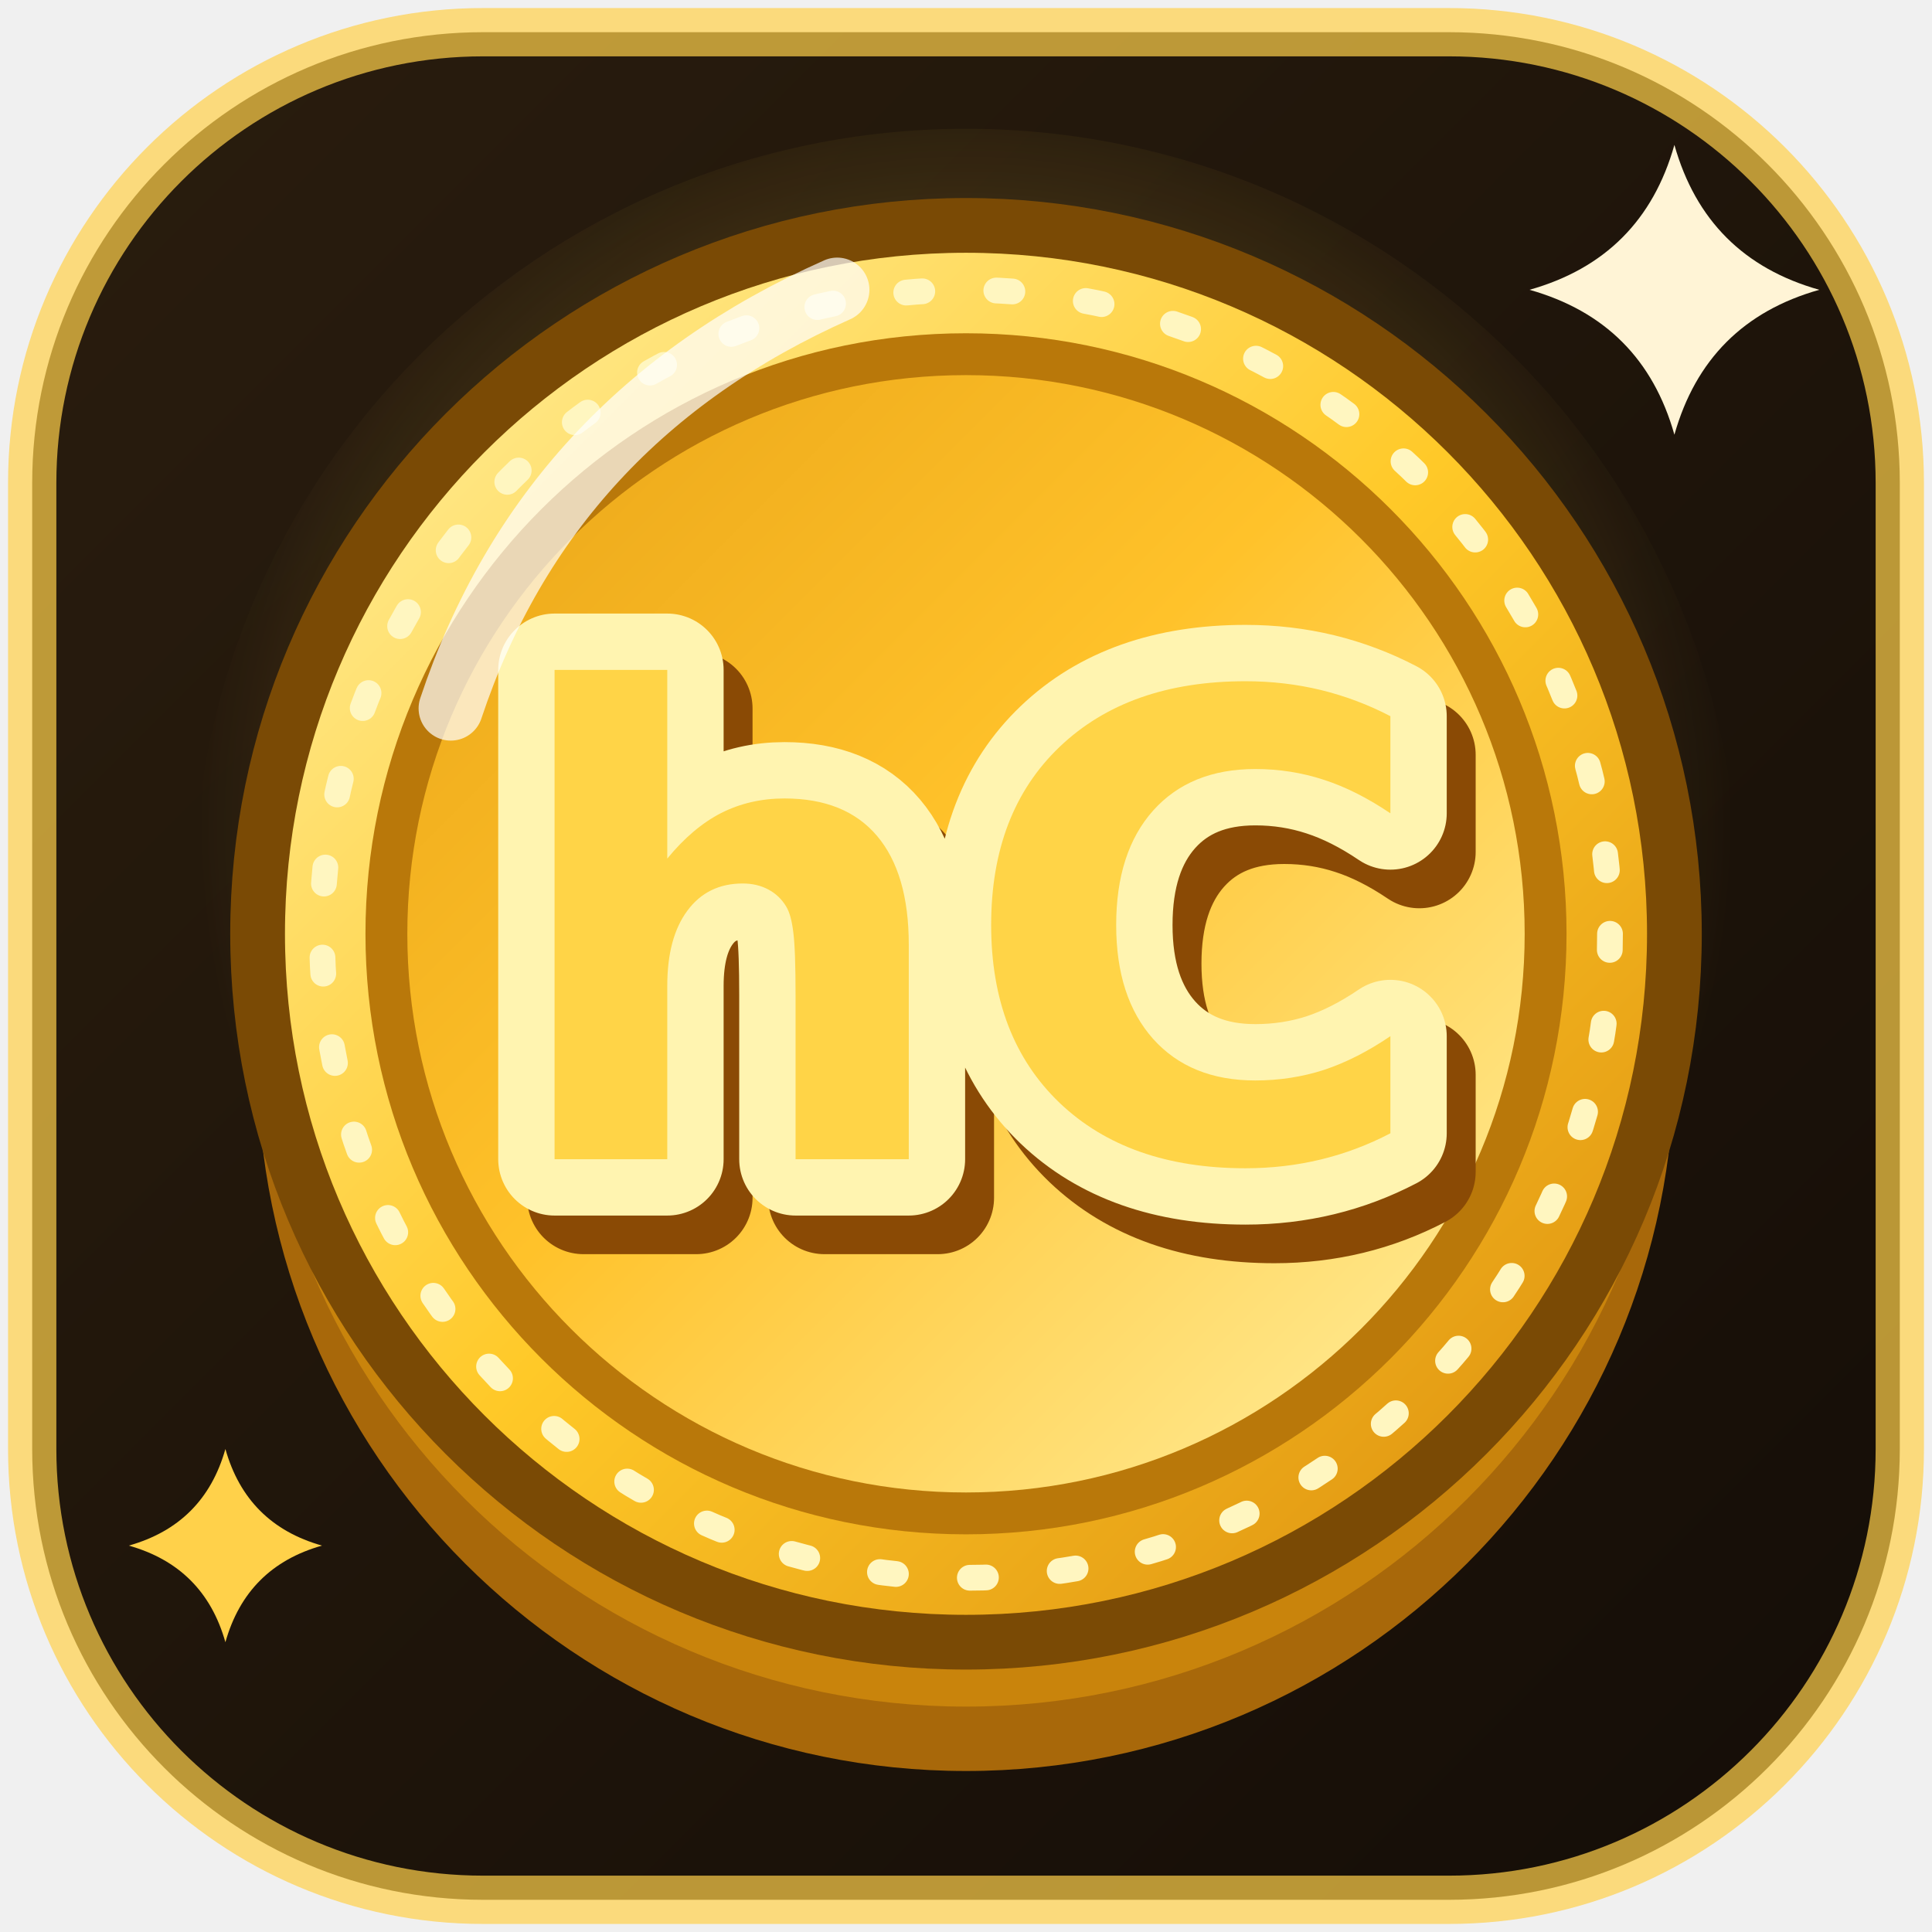
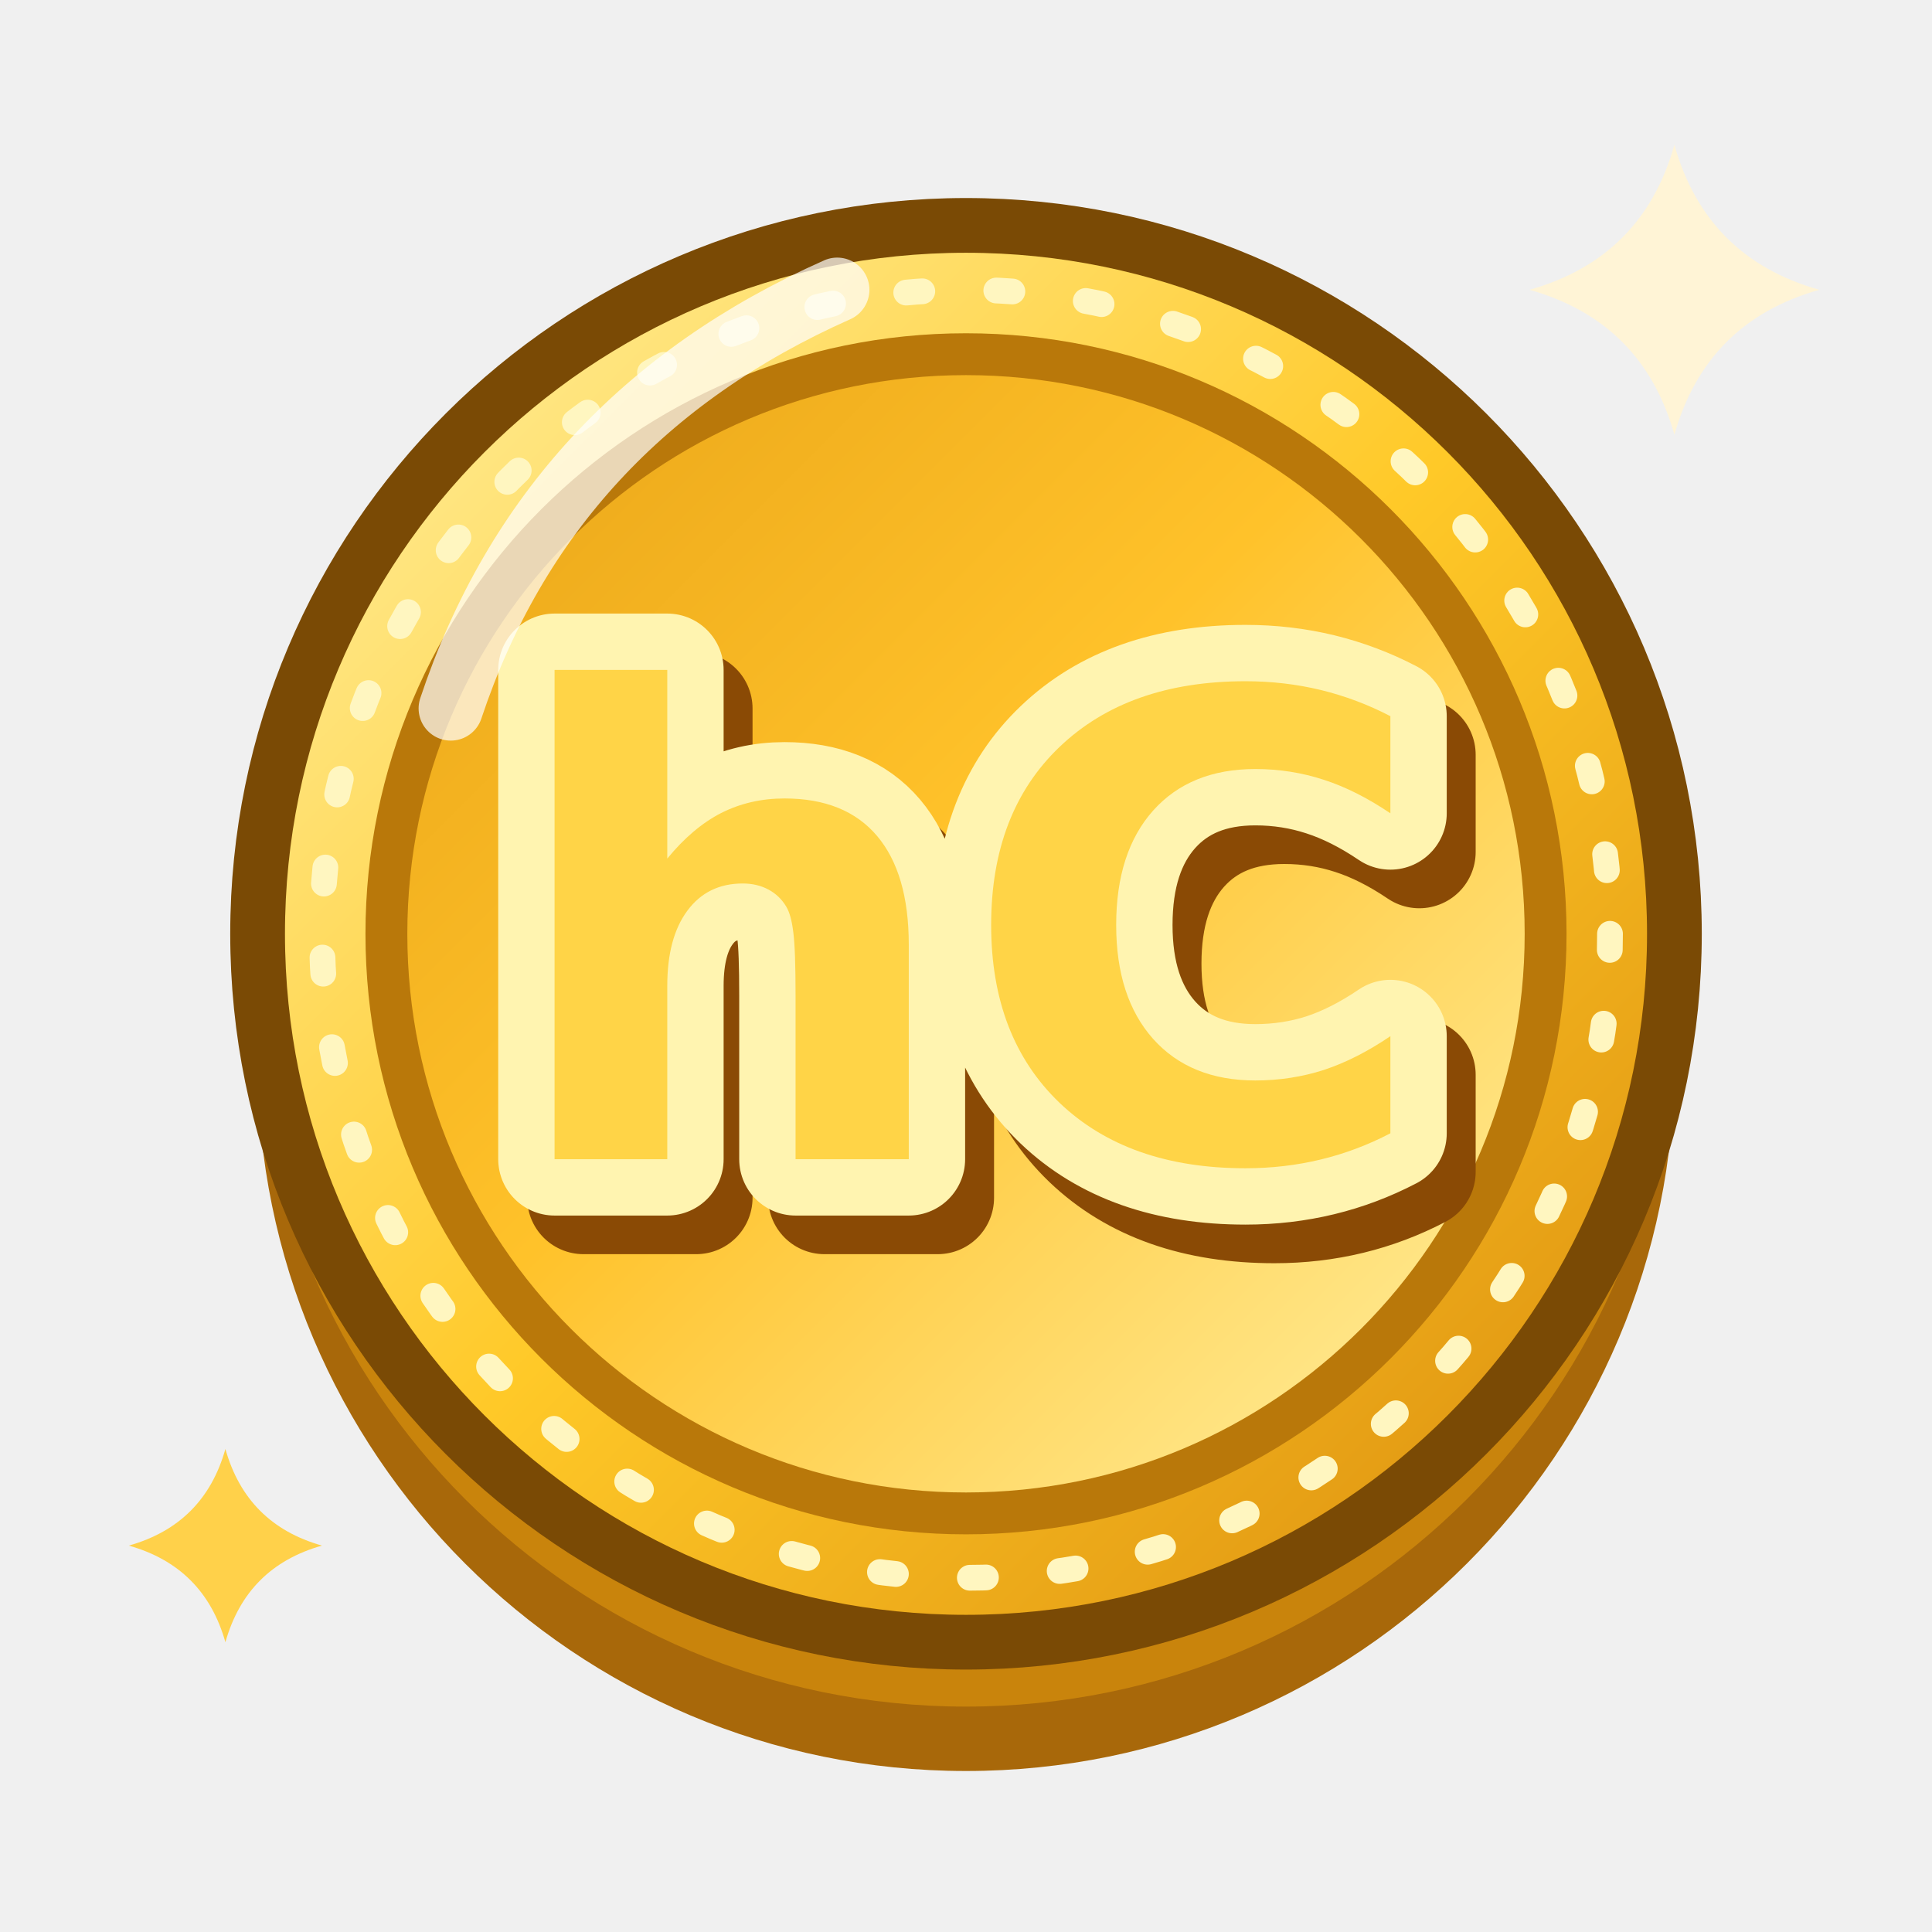
<svg xmlns="http://www.w3.org/2000/svg" viewBox="0 0 120 120">
  <defs>
    <linearGradient id="bg" x1="0" y1="0" x2="1" y2="1">
      <stop offset="0" stop-color="#2a1d0e" />
      <stop offset="1" stop-color="#140d07" />
    </linearGradient>
    <radialGradient id="gl" cx=".5" cy=".45" r=".5">
      <stop offset="0" stop-color="#ffd14a" stop-opacity=".5" />
      <stop offset="1" stop-color="#ffd14a" stop-opacity="0" />
    </radialGradient>
    <linearGradient id="pp" x1="0" y1="0" x2="0" y2="1">
      <stop offset="0" stop-color="#fff6dc" />
      <stop offset="1" stop-color="#ffe3a0" />
    </linearGradient>
    <linearGradient id="ac" x1="0" y1="0" x2="1" y2="1">
      <stop offset="0" stop-color="#ffd14a" />
      <stop offset="1" stop-color="#ffd14a" stop-opacity=".75" />
    </linearGradient>
    <linearGradient id="sk" x1="0" y1="0" x2="0" y2="1">
      <stop offset="0" stop-color="#8fd0ff" />
      <stop offset="1" stop-color="#3f7fdc" />
    </linearGradient>
    <linearGradient id="fy" x1="0" y1="0" x2="0" y2="1">
      <stop offset="0" stop-color="#ffd14a" />
      <stop offset="1" stop-color="#f09a12" />
    </linearGradient>
  </defs>
-   <rect x="2" y="2" width="116" height="116" rx="28" fill="url(#bg)" stroke="#ffd14a" stroke-opacity=".7" stroke-width="3" />
-   <circle cx="60" cy="56" r="48" fill="url(#gl)" />
  <defs>
    <linearGradient id="cg1" x1="0" y1="0" x2="1" y2="1">
      <stop offset="0" stop-color="#fff2a8" />
      <stop offset=".5" stop-color="#ffc928" />
      <stop offset="1" stop-color="#d98a0c" />
    </linearGradient>
    <linearGradient id="cg2" x1="1" y1="1" x2="0" y2="0">
      <stop offset="0" stop-color="#fff2a8" />
      <stop offset=".55" stop-color="#ffc22a" />
      <stop offset="1" stop-color="#e8a317" />
    </linearGradient>
  </defs>
  <circle cx="60" cy="66" r="44" fill="#a8680a" />
  <circle cx="60" cy="62" r="44" fill="#c9840c" />
  <circle cx="60" cy="58" r="44" fill="url(#cg1)" stroke="#7a4a05" stroke-width="3.4" />
  <circle cx="60" cy="58" r="36" fill="url(#cg2)" stroke="#b9780a" stroke-width="2.6" />
  <circle cx="60" cy="58" r="40" fill="none" stroke="#fff6c0" stroke-width="1.6" stroke-dasharray="1 4.6" stroke-linecap="round" />
  <text x="61.8" y="74.4" text-anchor="middle" font-family="DejaVu Sans,Arial,sans-serif" font-weight="800" font-size="40" textLength="58" lengthAdjust="spacingAndGlyphs" fill="#8a4a05" stroke="#8a4a05" stroke-width="7" stroke-linejoin="round" paint-order="stroke">hC</text>
  <text x="60" y="72" text-anchor="middle" font-family="DejaVu Sans,Arial,sans-serif" font-weight="800" font-size="40" textLength="58" lengthAdjust="spacingAndGlyphs" fill="#ffd447" stroke="#fff4b0" stroke-width="7" stroke-linejoin="round" paint-order="stroke">hC</text>
  <path d="M28 44 Q34 26 52 18" fill="none" stroke="#fff" stroke-opacity=".7" stroke-width="4" stroke-linecap="round" />
  <path d="M104 9 Q105.98 16.02 113 18 Q105.98 19.98 104 27 Q102.02 19.98 95 18 Q102.02 16.02 104 9Z" fill="#fff4d6" />
  <path d="M14 90 Q15.32 94.68 20 96 Q15.32 97.32 14 102 Q12.68 97.32 8 96 Q12.68 94.68 14 90Z" fill="#ffd14a" />
</svg>
